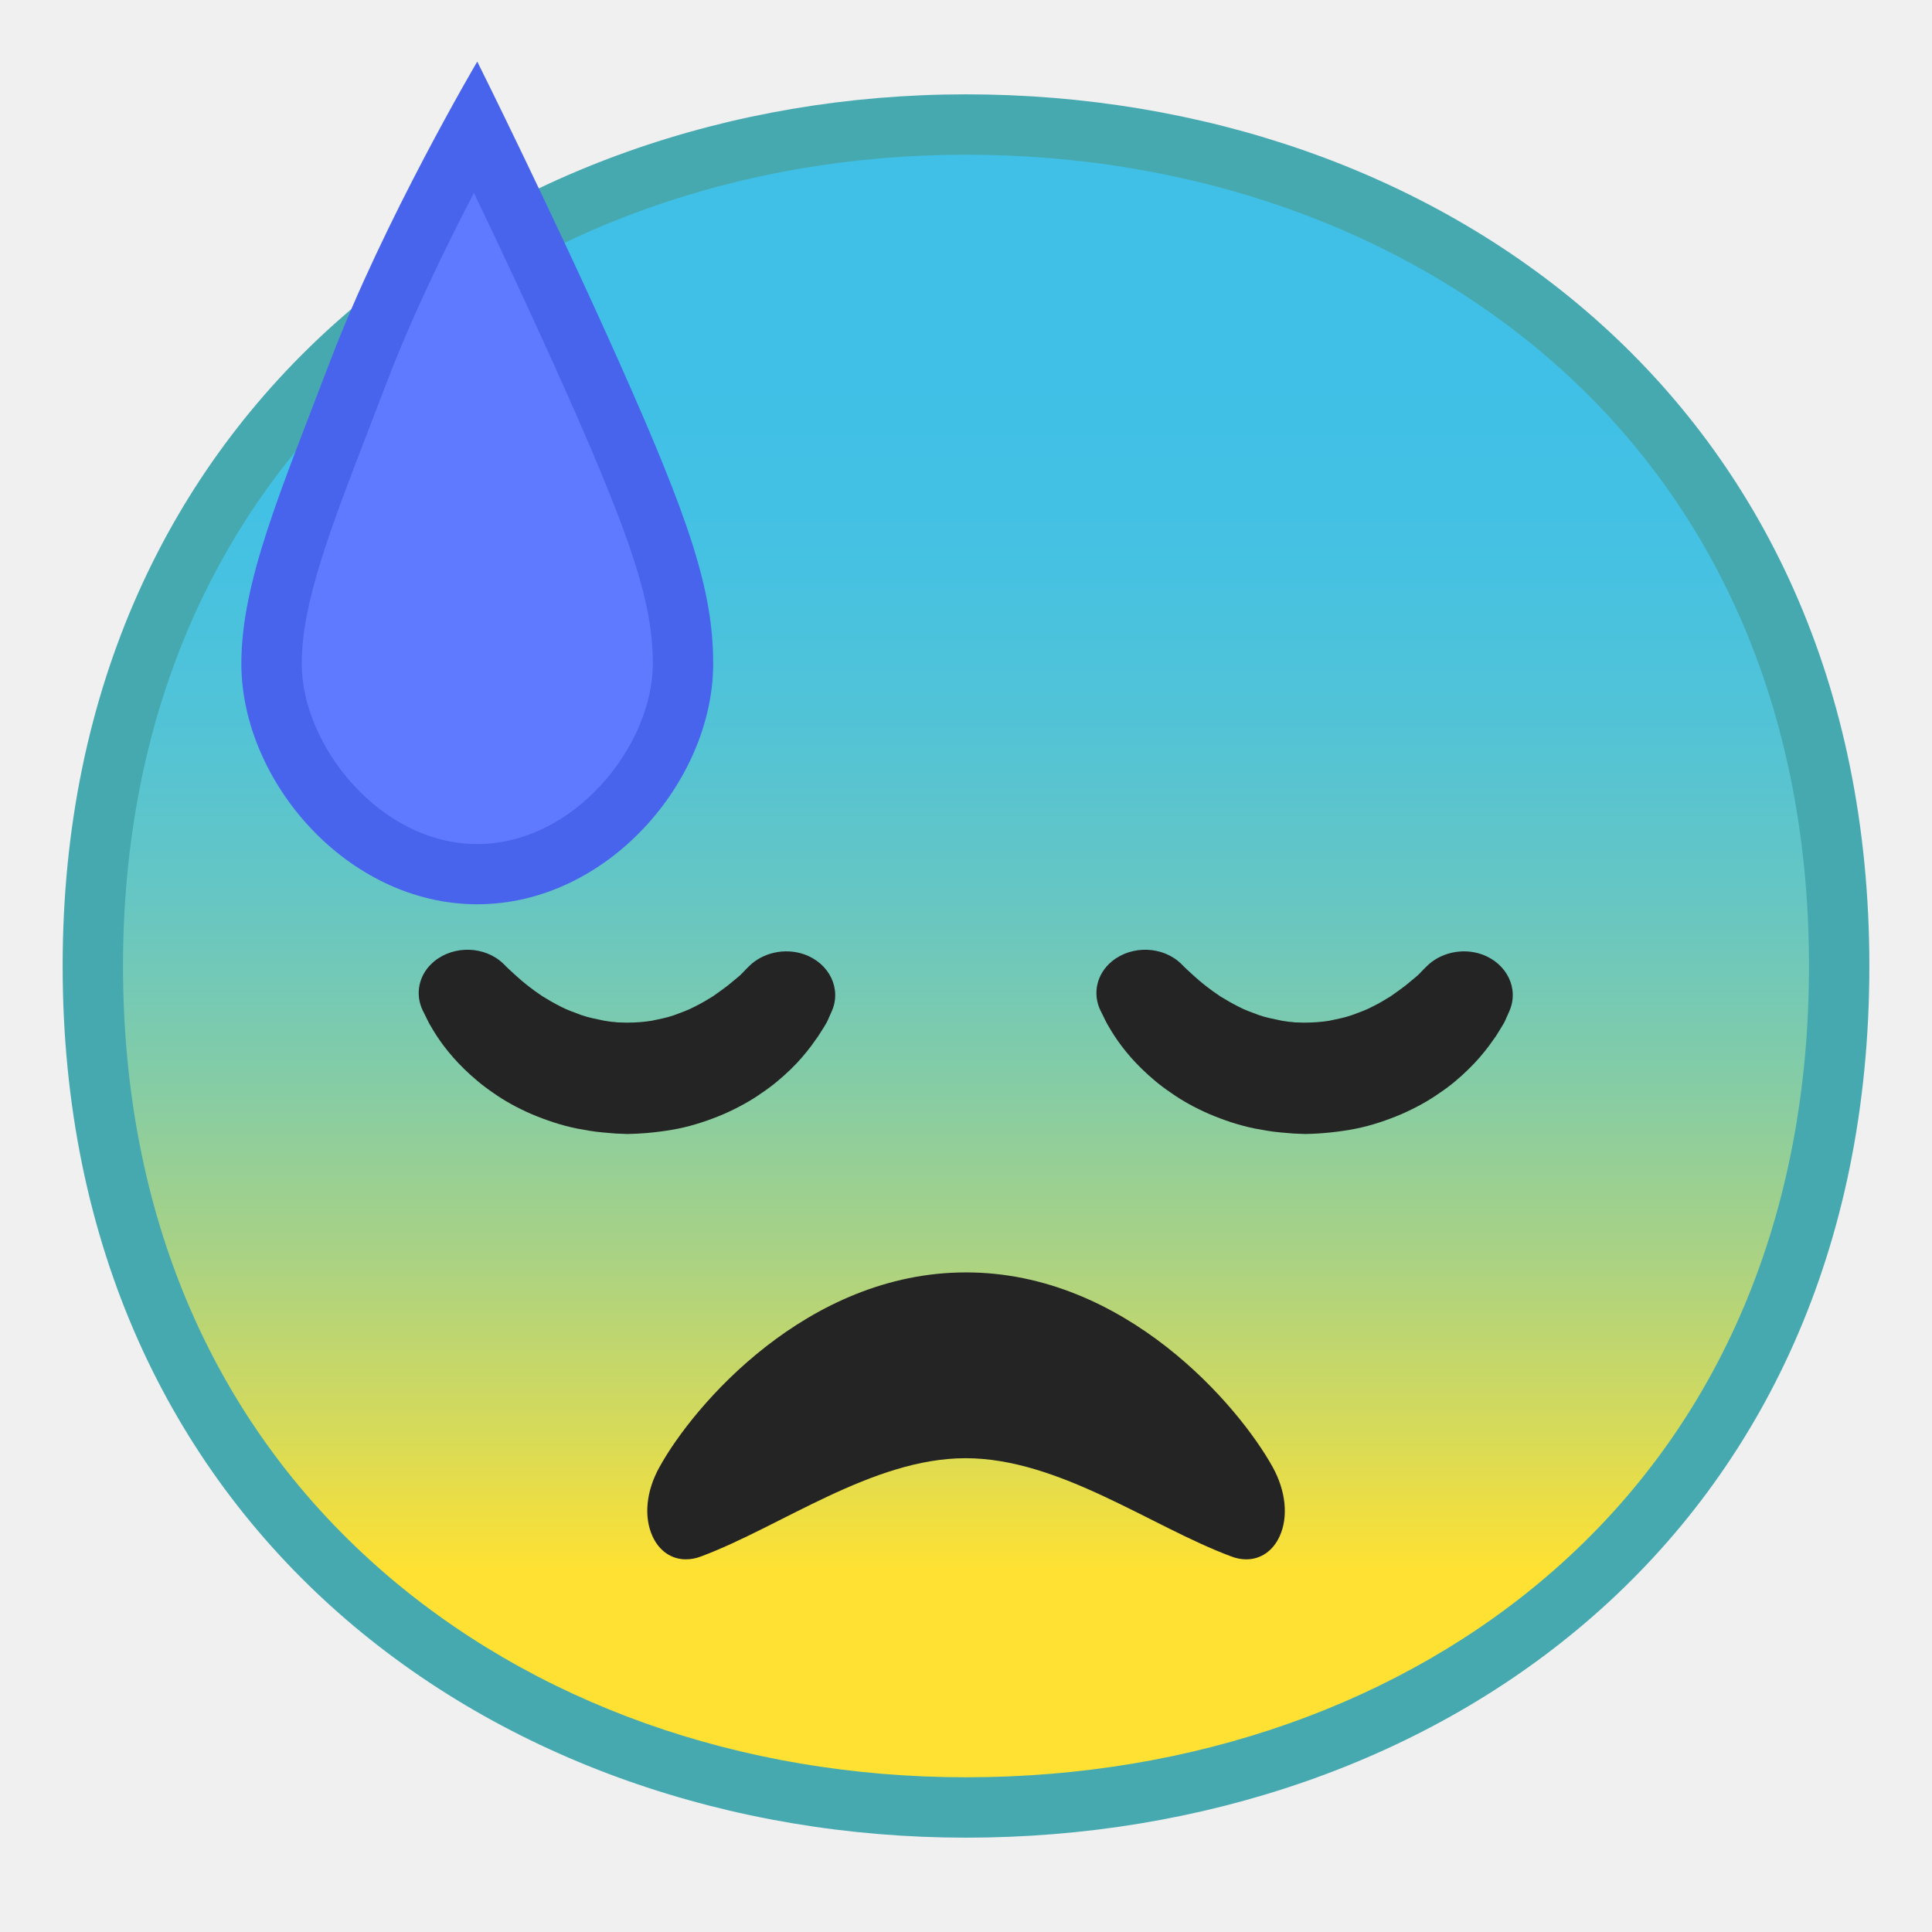
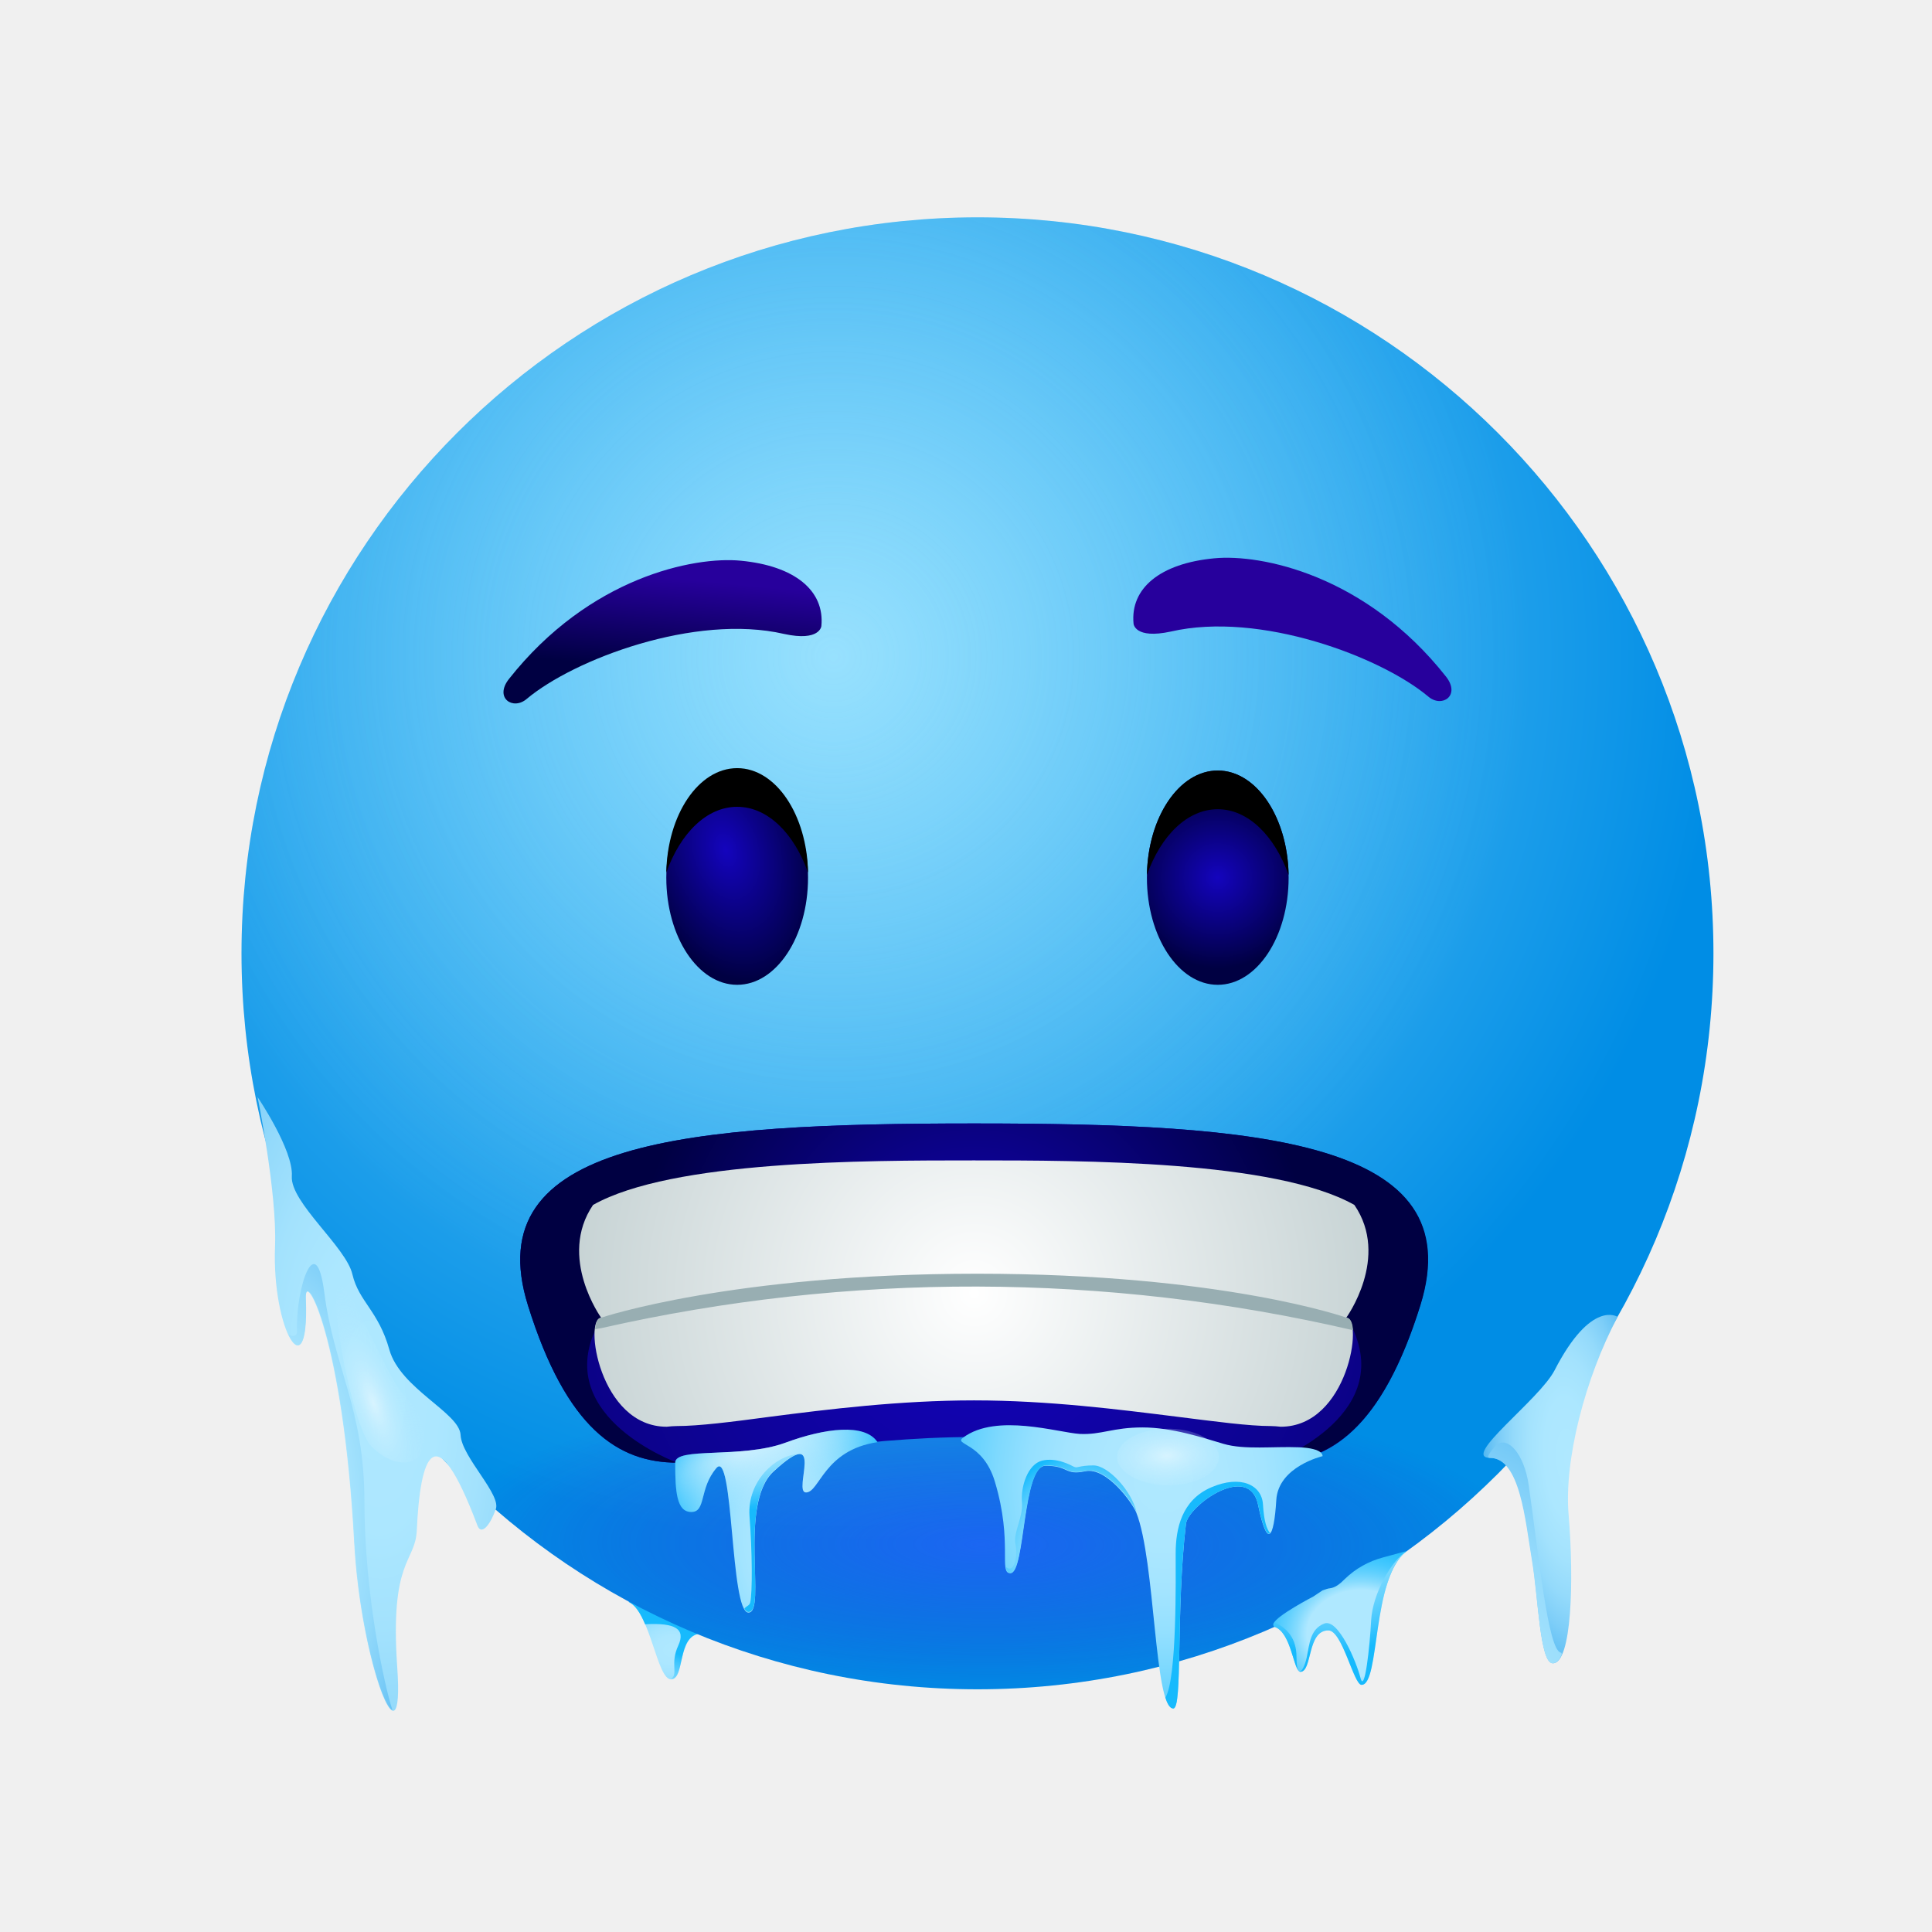
- <svg xmlns="http://www.w3.org/2000/svg" width="800px" height="800px" viewBox="0 0 128 128" aria-hidden="true" role="img" class="iconify iconify--noto" preserveAspectRatio="xMidYMid meet">
-   <symbol id="IconifyId17ecdb2904d178eab7969" viewBox="-64.5 -64.5 129 129">
-     <g fill="none" stroke="#4285F4" stroke-miterlimit="10">
-       <path d="M-64-64H64V64H-64z">
- 
- </path>
-       <path d="M36.95 37.82C27.32 46.32 14.2 51 0 51c-14.27 0-27.39-4.62-36.96-13.01C-47.45 28.79-53 15.65-53 0c0-15.58 5.55-28.69 16.04-37.92C-27.36-46.35-14.24-51 0-51c14.17 0 27.29 4.71 36.95 13.25C47.45-28.45 53-15.4 53 0c0 15.47-5.55 28.55-16.05 37.82z">
- 
- </path>
-       <path d="M0 55c-29.59 0-57-19.01-57-55 0-35.8 27.41-55 57-55S57-35.31 57 0c0 35.51-27.41 55-57 55z">
- 
- </path>
-       <path d="M0-43c-12.29 0-23.54 3.94-31.68 11.09C-40.39-24.25-45-13.21-45 0c0 29.7 22.6 43 45 43 21.67 0 45-13.46 45-43S21.67-43 0-43z">
- 
- </path>
-       <path d="M-.01 51V-51">
- 
- </path>
-       <path d="M-16 48.95v-97.88">
- 
- </path>
-       <path d="M15.99 48.91v-97.84">
- 
- </path>
-       <path d="M53 .08H-53">
- 
- </path>
-     </g>
-   </symbol>
-   <linearGradient id="IconifyId17ecdb2904d178eab7970" x1="-10418" x2="-10418" y1="-3234.2" y2="-3146.4" gradientTransform="rotate(180 -5177 -1563)" gradientUnits="userSpaceOnUse">
-     <stop stop-color="#FEE133" offset=".05">
- 
- </stop>
-     <stop stop-color="#D5DA5A" offset=".156">
- 
- </stop>
-     <stop stop-color="#A8D285" offset=".29">
- 
- </stop>
-     <stop stop-color="#82CCA8" offset=".426">
- 
- </stop>
-     <stop stop-color="#65C6C4" offset=".56">
- 
- </stop>
-     <stop stop-color="#51C3D7" offset=".693">
- 
- </stop>
-     <stop stop-color="#44C1E3" offset=".824">
- 
- </stop>
-     <stop stop-color="#40C0E7" offset=".95">
- 
- </stop>
-   </linearGradient>
-   <path d="M64 119.75c-15.44 0-29.74-5.11-40.25-14.39C12.24 95.2 6.15 80.9 6.15 64c0-16.82 6.08-31.09 17.6-41.28C34.29 13.39 48.59 8.25 64 8.25c27.86 0 57.85 17.45 57.85 55.75S91.86 119.75 64 119.75z" fill="url(#IconifyId17ecdb2904d178eab7970)">
- 
- </path>
-   <path d="M64 10.25c15 0 28.83 4.9 38.94 13.78C114 33.76 119.85 47.58 119.85 64c0 16.49-5.85 30.34-16.91 40.04-10.08 8.84-23.91 13.71-38.94 13.71-14.95 0-28.78-4.93-38.93-13.89C14 94.09 8.15 80.31 8.15 64c0-16.23 5.85-29.99 16.92-39.78C35.25 15.21 49.08 10.25 64 10.25m0-4C32.93 6.25 4.15 26.92 4.15 64c0 37.28 28.78 57.75 59.85 57.75s59.85-19.96 59.85-57.75c0-37.59-28.78-57.75-59.85-57.75z" fill="#47A9B0">
- 
- </path>
-   <path d="M64 84.3c10.54 0 18.06 8.82 20.32 12.9.87 1.58 1.05 3.29.46 4.58-.44.97-1.25 1.53-2.21 1.53-.32 0-.66-.06-.99-.19-5.31-1.97-11.4-6.51-17.61-6.51-6.17 0-12.24 4.54-17.53 6.51-.34.13-.67.19-1 .19-.96 0-1.77-.56-2.21-1.53-.59-1.29-.42-3 .46-4.58 2.25-4.08 9.77-12.9 20.31-12.9z" fill="#242424">
- 
- </path>
-   <g fill="#242424">
-     <path d="M49.61 64.03l-.2.2c-.11.11-.36.39-.51.5-.19.16-.42.35-.69.57-.29.22-.62.46-.98.71-.37.23-.77.47-1.2.68-.42.23-.9.39-1.37.57-.48.17-.99.26-1.5.37-.51.08-1.04.12-1.57.12h.14H41.42l-.31-.01c-.26 0-.3-.02-.4-.03-.16 0-.45-.05-.7-.09-.51-.11-1.02-.2-1.5-.37-.47-.18-.95-.34-1.38-.57-.43-.22-.83-.45-1.2-.68-.72-.48-1.31-.96-1.7-1.32-.4-.36-.63-.58-.63-.58l-.25-.25c-1.21-1.17-3.25-1.24-4.57-.17-1.04.85-1.3 2.16-.78 3.25l.15.3c.1.19.22.49.44.84.41.71 1.09 1.71 2.17 2.76.54.52 1.17 1.07 1.91 1.57.73.52 1.58.99 2.52 1.4.94.4 1.96.75 3.04.97.55.1 1.06.2 1.73.26.31.03.68.06.84.07l.77.03a19.5 19.5 0 0 0 3.34-.35c1.08-.22 2.1-.57 3.04-.97.93-.41 1.79-.88 2.52-1.4.75-.5 1.37-1.04 1.92-1.57.54-.52.97-1.04 1.33-1.51.17-.24.33-.46.48-.67.14-.23.28-.44.4-.63.27-.42.29-.58.39-.77l.11-.25c.67-1.49-.14-3.18-1.81-3.78-1.32-.46-2.79-.1-3.68.8z">
- 
- </path>
-     <path d="M94.51 64.03l-.2.2c-.11.11-.36.39-.51.5-.19.16-.42.35-.69.57-.29.22-.62.46-.98.71-.37.23-.77.47-1.2.68-.42.23-.9.39-1.38.57-.48.17-.99.26-1.5.37-.51.08-1.04.12-1.57.12h.14H86.31l-.31-.01c-.26 0-.3-.02-.4-.03-.16 0-.45-.05-.7-.09-.51-.11-1.02-.2-1.5-.37-.47-.18-.95-.34-1.37-.57-.43-.22-.83-.45-1.2-.68-.72-.48-1.31-.96-1.7-1.32-.4-.36-.63-.58-.63-.58l-.25-.25c-1.21-1.17-3.25-1.24-4.57-.17-1.04.85-1.3 2.16-.78 3.25l.15.3c.1.19.22.49.44.84.41.71 1.09 1.71 2.17 2.76.54.52 1.17 1.07 1.92 1.57.73.52 1.58.99 2.52 1.4.94.4 1.96.75 3.04.97.55.1 1.06.2 1.73.26.31.03.68.06.84.07l.77.03a19.5 19.5 0 0 0 3.34-.35c1.08-.22 2.1-.57 3.04-.97.93-.41 1.79-.88 2.52-1.4.75-.5 1.37-1.04 1.91-1.57.54-.52.97-1.04 1.33-1.51.17-.24.33-.46.48-.67.14-.23.28-.44.39-.63.27-.42.29-.58.39-.77l.11-.25c.67-1.49-.14-3.18-1.81-3.78-1.31-.46-2.78-.1-3.67.8z">
- 
- </path>
+ <svg xmlns="http://www.w3.org/2000/svg" width="800px" height="800px" viewBox="0 0 80 80" fill="none">
+   <g clip-path="url(#clip0)">
+     <path d="M26.031 66.335C26.938 66.761 27.194 69.539 27.789 69.539C28.37 69.539 28.03 67.739 28.994 67.654C29.958 67.569 27.25 65.386 27.25 65.386L26.031 66.335Z" fill="url(#paint0_radial)" />
+     <path d="M27.25 65.372L26.031 66.321C26.315 66.449 26.527 66.817 26.712 67.257C27.973 67.186 28.398 67.455 28.087 68.136C27.732 68.901 28.101 69.298 27.789 69.525C28.37 69.525 28.03 67.725 28.994 67.64C29.958 67.555 27.25 65.372 27.25 65.372Z" fill="url(#paint1_radial)" />
+     <path d="M40.475 69.95C57.306 69.95 70.95 56.306 70.95 39.475C70.95 22.644 57.306 9 40.475 9C23.644 9 10 22.644 10 39.475C10 56.306 23.644 69.95 40.475 69.95Z" fill="url(#paint2_radial)" />
+     <path opacity="0.5" d="M40.475 69.95C57.306 69.95 70.95 56.306 70.95 39.475C70.95 22.644 57.306 9 40.475 9C23.644 9 10 22.644 10 39.475C10 56.306 23.644 69.95 40.475 69.95Z" fill="url(#paint3_radial)" />
+     <path d="M34.011 25.924C34.153 24.464 32.92 23.43 30.666 23.217C28.739 23.033 24.401 23.897 21.07 28.121C20.461 28.901 21.24 29.425 21.807 28.943C23.763 27.299 28.781 25.4 32.467 26.25C33.955 26.576 34.011 25.924 34.011 25.924Z" fill="url(#paint4_linear)" />
+     <path d="M30.525 40.779C32.145 40.779 33.459 38.793 33.459 36.343C33.459 33.892 32.145 31.906 30.525 31.906C28.904 31.906 27.59 33.892 27.59 36.343C27.59 38.793 28.904 40.779 30.525 40.779Z" fill="url(#paint5_radial)" />
+     <path d="M30.525 33.408C31.786 33.408 32.877 34.5 33.459 36.13C33.416 33.734 32.126 31.807 30.525 31.807C28.923 31.807 27.633 33.734 27.59 36.13C28.172 34.5 29.263 33.408 30.525 33.408Z" fill="#000000" />
+     <path d="M50.425 40.779C52.046 40.779 53.359 38.793 53.359 36.343C53.359 33.892 52.046 31.906 50.425 31.906C48.805 31.906 47.491 33.892 47.491 36.343C47.491 38.793 48.805 40.779 50.425 40.779Z" fill="url(#paint6_radial)" />
+     <path d="M50.425 33.508C49.164 33.508 48.072 34.599 47.491 36.229C47.534 33.834 48.824 31.906 50.425 31.906C52.027 31.906 53.317 33.834 53.359 36.229C52.778 34.613 51.687 33.508 50.425 33.508Z" fill="#000000" />
+     <path d="M40.475 69.95C57.306 69.95 70.95 56.306 70.95 39.475C70.95 22.644 57.306 9 40.475 9C23.644 9 10 22.644 10 39.475C10 56.306 23.644 69.95 40.475 69.95Z" fill="url(#paint7_radial)" />
+     <path d="M40.333 59.504C45.394 59.504 50.184 60.566 52.623 60.566C55.075 60.566 57.215 59.149 58.803 54.06C60.929 47.214 52.183 46.52 40.333 46.52C28.483 46.52 19.724 47.228 21.864 54.06C23.452 59.149 25.592 60.566 28.044 60.566C30.496 60.566 35.273 59.504 40.333 59.504Z" fill="url(#paint8_radial)" />
+     <path d="M40.333 46.52C28.483 46.52 19.724 47.228 21.864 54.06C23.452 59.149 25.592 60.566 28.044 60.566C28.044 60.566 22.97 58.738 24.656 55.053C26.343 51.367 40.333 48.036 40.333 48.036C40.333 48.036 54.338 51.353 56.024 55.038C57.711 58.724 52.637 60.552 52.637 60.552C53.232 60.552 53.799 60.467 54.352 60.269C56.081 59.645 57.612 57.902 58.817 54.046C60.943 47.214 52.197 46.52 40.333 46.52Z" fill="url(#paint9_radial)" />
+     <path d="M40.333 57.987C43.423 57.987 46.386 58.37 48.767 58.667C50.355 58.866 51.715 59.05 52.623 59.05C52.75 59.05 52.892 59.064 53.033 59.078C55.826 59.078 56.478 54.571 55.741 54.571C55.741 54.571 57.569 52.062 56.081 49.893C52.807 48.05 44.855 48.05 40.319 48.05C35.783 48.05 27.831 48.05 24.557 49.893C23.083 52.062 24.897 54.571 24.897 54.571C24.16 54.571 24.812 59.078 27.605 59.078C27.746 59.064 27.888 59.05 28.016 59.05C28.923 59.05 30.284 58.88 31.871 58.667C34.281 58.355 37.257 57.987 40.333 57.987Z" fill="url(#paint10_radial)" />
+     <path d="M24.897 54.996C35.145 52.671 45.79 52.7 56.024 55.081C56.01 54.812 55.939 54.627 55.812 54.571L55.741 54.557C55.741 54.557 50.624 52.742 40.461 52.742C30.298 52.742 24.911 54.557 24.911 54.557C24.756 54.557 24.67 54.741 24.642 55.038L24.897 54.996Z" fill="#98AEB2" />
+     <path d="M46.938 25.825C46.797 24.365 48.03 23.33 50.284 23.118C52.211 22.933 56.549 23.798 59.88 28.022C60.489 28.802 59.71 29.326 59.143 28.844C57.187 27.2 52.169 25.301 48.483 26.151C46.981 26.477 46.938 25.825 46.938 25.825Z" fill="url(#paint11_linear)" />
+     <path d="M39.894 59.518C39.44 59.844 40.702 59.688 41.198 61.36C41.949 63.869 41.34 65.145 41.836 65.145C42.445 65.145 42.318 60.694 43.296 60.694C44.274 60.694 44.075 61.105 44.94 60.921C45.819 60.737 46.896 62.239 47.052 62.636C47.846 64.635 47.789 70.744 48.583 70.744C48.98 70.744 48.682 66.775 49.107 63.104C49.192 62.352 51.73 60.51 52.098 62.324C52.467 64.138 52.75 63.742 52.849 62.111C52.934 60.722 54.763 60.297 54.763 60.297C54.763 60.297 54.834 59.971 53.785 59.929C52.736 59.886 51.531 60.042 50.666 59.787C49.802 59.532 48.54 59.107 47.307 59.107C46.074 59.107 45.606 59.418 44.713 59.376C43.806 59.319 41.269 58.511 39.894 59.518Z" fill="url(#paint12_radial)" />
+     <path d="M66.981 54.528C65.635 57.066 64.756 60.467 64.954 62.735C65.181 65.471 65.082 68.873 64.302 68.873C63.764 68.873 63.693 66.151 63.452 64.635C63.168 62.934 62.97 60.368 61.708 60.368C60.461 60.368 63.735 57.973 64.373 56.739C65.89 53.791 66.981 54.528 66.981 54.528Z" fill="url(#paint13_radial)" />
+     <path d="M27.959 60.566C27.959 61.771 28.016 62.608 28.625 62.608C29.249 62.608 28.937 61.644 29.66 60.793C30.383 59.929 30.227 66.775 30.992 66.775C31.758 66.775 30.553 62.296 32.027 60.935C34.238 58.894 32.807 61.8 33.374 61.8C33.941 61.8 34.111 60.042 36.336 59.716C35.812 58.922 34.153 59.135 32.509 59.744C30.68 60.411 27.959 59.9 27.959 60.566Z" fill="url(#paint14_radial)" />
+     <path d="M11.389 51.594C11.247 55.109 12.821 57.632 12.651 53.777C12.594 52.473 14.21 55.435 14.663 63.841C14.933 68.887 16.761 73.494 16.449 69.043C16.138 64.564 17.186 64.72 17.257 63.387C17.399 60.297 17.994 58.469 19.766 63.16C19.922 63.586 20.276 63.189 20.517 62.523C20.815 61.927 19.114 60.34 19.072 59.418C19.029 58.497 16.577 57.505 16.123 55.889C15.67 54.273 14.862 53.905 14.593 52.771C14.337 51.637 12.013 49.794 12.084 48.703C12.155 47.625 10.666 45.428 10.666 45.428C10.666 45.428 11.474 49.383 11.389 51.594Z" fill="url(#paint15_radial)" />
+     <path d="M54.763 65.854L54.38 66.109C54.38 66.109 52.849 66.903 52.736 67.228C52.736 67.271 52.736 67.328 52.792 67.356C53.487 67.597 53.558 69.227 53.841 69.227C54.352 69.227 54.111 67.512 55.004 67.512C55.585 67.512 56.053 69.766 56.379 69.766C57.158 69.766 56.776 65.343 58.25 64.224L57.258 64.493C56.676 64.649 56.138 64.946 55.698 65.372C55.486 65.584 55.301 65.74 55.06 65.769C55.004 65.769 54.89 65.811 54.763 65.854Z" fill="url(#paint16_radial)" />
+     <path d="M13.43 53.536C13.09 50.843 12.24 53.295 12.296 55.152C12.296 55.336 12.112 55.364 11.942 55.251C12.325 56.073 12.75 55.875 12.665 53.763C12.608 52.459 14.224 55.421 14.678 63.827C14.862 67.342 15.797 70.616 16.251 70.815C15.911 69.794 15.089 65.981 15.089 62.168C15.089 58.341 13.827 56.626 13.43 53.536Z" fill="url(#paint17_radial)" />
+     <path d="M50.156 61.587C48.937 62.111 48.682 63.288 48.682 64.323C48.682 65.329 48.739 69.511 48.257 70.29C48.342 70.574 48.455 70.744 48.583 70.744C48.98 70.744 48.682 66.775 49.107 63.104C49.192 62.352 51.729 60.51 52.098 62.324C52.296 63.26 52.467 63.6 52.594 63.486C52.452 63.316 52.339 63.005 52.296 62.282C52.24 61.488 51.375 61.063 50.156 61.587Z" fill="url(#paint18_radial)" />
+     <path d="M33.033 60.212C32.126 60.269 30.936 61.318 31.035 62.778C31.148 64.238 31.162 65.953 31.063 66.364C31.035 66.491 30.865 66.52 30.822 66.619C30.879 66.69 30.921 66.747 30.992 66.747C31.758 66.747 30.553 62.267 32.027 60.907C32.537 60.453 32.849 60.255 33.033 60.212Z" fill="url(#paint19_radial)" />
+     <path d="M64.628 68.433C64.09 68.306 63.707 64.309 63.296 61.474C63.112 60.226 62.445 59.447 61.964 59.83C61.425 60.411 61.694 60.368 61.694 60.368C62.941 60.368 63.154 62.934 63.438 64.635C63.693 66.151 63.764 68.873 64.288 68.873C64.444 68.873 64.572 68.745 64.671 68.504C64.657 68.476 64.671 68.433 64.628 68.433Z" fill="url(#paint20_radial)" />
+     <path d="M45.28 60.68C44.671 60.68 44.614 60.807 44.472 60.737C44.331 60.666 43.749 60.34 43.154 60.481C42.559 60.623 42.261 61.559 42.318 62.197C42.374 62.834 41.949 63.444 42.048 63.94C42.148 64.436 42.006 65.145 41.68 64.904C41.666 64.89 41.666 64.904 41.651 64.904C41.68 65.046 41.722 65.131 41.85 65.131C42.459 65.131 42.332 60.68 43.31 60.68C44.288 60.68 44.075 61.091 44.954 60.907C45.819 60.722 46.91 62.225 47.066 62.622C46.853 61.715 45.876 60.68 45.28 60.68Z" fill="url(#paint21_radial)" />
+     <path d="M56.776 67.101C56.719 68.207 56.506 70.148 56.336 69.482C56.166 68.816 55.415 67.002 54.834 67.228C54.252 67.455 54.224 68.065 54.111 68.618C54.04 68.958 53.898 69.255 53.799 69.199C53.813 69.213 53.827 69.227 53.842 69.227C54.352 69.227 54.111 67.512 55.004 67.512C55.585 67.512 56.053 69.766 56.379 69.766C57.158 69.766 56.776 65.343 58.25 64.224C57.626 64.606 56.832 65.995 56.776 67.101Z" fill="url(#paint22_radial)" />
+     <path d="M53.785 69.185C53.728 69.142 53.685 68.972 53.685 68.618C53.685 67.838 53.303 67.427 52.778 67.172C52.764 67.2 52.736 67.228 52.722 67.243C52.722 67.285 52.722 67.342 52.778 67.37C53.43 67.583 53.544 68.986 53.785 69.185Z" fill="url(#paint23_radial)" />
+     <path opacity="0.5" d="M17.427 60.184C17.059 60.779 16.137 60.652 15.386 59.9C14.621 59.149 13.629 53.919 13.997 53.323C14.366 52.728 15.967 57.009 16.719 57.76C17.484 58.497 17.796 59.589 17.427 60.184Z" fill="url(#paint24_radial)" />
+     <path opacity="0.5" d="M50.468 60.283C50.525 60.935 49.632 61.474 48.469 61.502C47.307 61.53 46.315 61.02 46.258 60.382C46.202 59.744 47.094 59.192 48.257 59.163C49.419 59.121 50.411 59.631 50.468 60.283Z" fill="url(#paint25_radial)" />
+     <path opacity="0.5" d="M27.959 60.566C27.959 61.771 28.016 62.608 28.625 62.608C29.249 62.608 28.937 61.644 29.66 60.793C30.383 59.929 30.227 66.775 30.992 66.775C31.758 66.775 30.553 62.296 32.027 60.935C34.238 58.894 32.807 61.8 33.374 61.8C33.941 61.8 34.111 60.042 36.336 59.716C35.812 58.922 34.153 59.135 32.509 59.744C30.68 60.411 27.959 59.9 27.959 60.566Z" fill="url(#paint26_radial)" />
  </g>
-   <path d="M31.62 57.92c-7.68 0-13.63-7.49-13.63-13.94 0-4.39 1.92-9.36 4.57-16.24.38-.99.78-2.02 1.18-3.08 2.28-5.99 5.67-12.49 7.76-16.29 1.82 3.74 4.85 10.05 7.67 16.39 4.72 10.58 6.08 14.89 6.08 19.22 0 6.45-5.96 13.94-13.63 13.94z" fill="#5F7AFF">
- 
- </path>
-   <path d="M31.4 12.78c1.72 3.59 3.88 8.19 5.94 12.8 4.58 10.28 5.91 14.41 5.91 18.4 0 5.41-5.19 11.94-11.63 11.94s-11.63-6.53-11.63-11.94c0-4.02 1.86-8.84 4.43-15.52.38-.99.78-2.02 1.19-3.09 1.65-4.34 3.9-8.96 5.79-12.59m.22-8.7s-6.17 10.46-9.75 19.86c-3.27 8.58-5.88 14.6-5.88 20.03 0 7.76 7 15.94 15.63 15.94s15.63-8.18 15.63-15.94c0-4.88-1.58-9.55-6.25-20.03-4.47-10.02-9.38-19.86-9.38-19.86z" fill="#4864ED">
- 
- </path>
+   <defs>
+     <radialGradient id="paint0_radial" cx="0" cy="0" r="1" gradientUnits="userSpaceOnUse" gradientTransform="translate(27.8047 68.3217) rotate(177.667) scale(3.02435 2.46809)">
+       <stop stop-color="#AFE8FF" />
+       <stop offset="0.233" stop-color="#ACE7FF" />
+       <stop offset="0.394" stop-color="#A3E4FF" />
+       <stop offset="0.534" stop-color="#94E0FF" />
+       <stop offset="0.662" stop-color="#7ED9FE" />
+       <stop offset="0.781" stop-color="#62D1FE" />
+       <stop offset="0.893" stop-color="#40C6FE" />
+       <stop offset="1" stop-color="#17BAFD" />
+     </radialGradient>
+     <radialGradient id="paint1_radial" cx="0" cy="0" r="1" gradientUnits="userSpaceOnUse" gradientTransform="translate(27.3483 71.9048) rotate(84.9814) scale(3.56708 2.91111)">
+       <stop stop-color="#AFE8FF" />
+       <stop offset="0.233" stop-color="#ACE7FF" />
+       <stop offset="0.394" stop-color="#A3E4FF" />
+       <stop offset="0.534" stop-color="#94E0FF" />
+       <stop offset="0.662" stop-color="#7ED9FE" />
+       <stop offset="0.781" stop-color="#62D1FE" />
+       <stop offset="0.893" stop-color="#40C6FE" />
+       <stop offset="1" stop-color="#17BAFD" />
+     </radialGradient>
+     <radialGradient id="paint2_radial" cx="0" cy="0" r="1" gradientUnits="userSpaceOnUse" gradientTransform="translate(34.479 27.1245) scale(36.7641)">
+       <stop stop-color="#80D9FD" />
+       <stop offset="1" stop-color="#008DE5" />
+     </radialGradient>
+     <radialGradient id="paint3_radial" cx="0" cy="0" r="1" gradientUnits="userSpaceOnUse" gradientTransform="translate(34.479 27.1245) scale(28.924)">
+       <stop stop-color="#AFE8FF" />
+       <stop offset="1" stop-color="#80D9FD" stop-opacity="0" />
+     </radialGradient>
+     <linearGradient id="paint4_linear" x1="27.383" y1="27.759" x2="27.746" y2="23.924" gradientUnits="userSpaceOnUse">
+       <stop offset="0.001" stop-color="#000042" />
+       <stop offset="1" stop-color="#27009C" />
+     </linearGradient>
+     <radialGradient id="paint5_radial" cx="0" cy="0" r="1" gradientUnits="userSpaceOnUse" gradientTransform="translate(30.0518 35.1993) rotate(73.8539) scale(5.52106 3.57203)">
+       <stop offset="0.003" stop-color="#1404BD" />
+       <stop offset="1" stop-color="#000042" />
+     </radialGradient>
+     <radialGradient id="paint6_radial" cx="0" cy="0" r="1" gradientUnits="userSpaceOnUse" gradientTransform="translate(50.4247 36.3396) scale(3.76209)">
+       <stop offset="0.003" stop-color="#1404BD" />
+       <stop offset="1" stop-color="#000042" />
+     </radialGradient>
+     <radialGradient id="paint7_radial" cx="0" cy="0" r="1" gradientUnits="userSpaceOnUse" gradientTransform="translate(40.7293 63.9575) rotate(0.333381) scale(22.4845 6.55423)">
+       <stop stop-color="#3640FF" stop-opacity="0.5" />
+       <stop offset="0.301" stop-color="#3531F0" stop-opacity="0.349" />
+       <stop offset="0.883" stop-color="#3109C9" stop-opacity="0.057" />
+       <stop offset="0.995" stop-color="#3000C1" stop-opacity="0" />
+     </radialGradient>
+     <radialGradient id="paint8_radial" cx="0" cy="0" r="1" gradientUnits="userSpaceOnUse" gradientTransform="translate(40.3399 53.538) scale(37.2079)">
+       <stop offset="0.003" stop-color="#1404BD" />
+       <stop offset="1" stop-color="#000042" />
+     </radialGradient>
+     <radialGradient id="paint9_radial" cx="0" cy="0" r="1" gradientUnits="userSpaceOnUse" gradientTransform="translate(40.3399 53.538) scale(14.1869)">
+       <stop offset="0.003" stop-color="#1404BD" />
+       <stop offset="1" stop-color="#000042" />
+     </radialGradient>
+     <radialGradient id="paint10_radial" cx="0" cy="0" r="1" gradientUnits="userSpaceOnUse" gradientTransform="translate(40.34 53.552) rotate(180) scale(25.7631)">
+       <stop offset="0.001" stop-color="white" />
+       <stop offset="1" stop-color="#A8BBBD" />
+     </radialGradient>
+     <linearGradient id="paint11_linear" x1="8221.84" y1="-746.903" x2="8221.18" y2="-746.84" gradientUnits="userSpaceOnUse">
+       <stop offset="0.001" stop-color="#000042" />
+       <stop offset="1" stop-color="#27009C" />
+     </linearGradient>
+     <radialGradient id="paint12_radial" cx="0" cy="0" r="1" gradientUnits="userSpaceOnUse" gradientTransform="translate(48.1827 61.2799) rotate(177.946) scale(10.5012 11.7029)">
+       <stop stop-color="#AFE8FF" />
+       <stop offset="0.233" stop-color="#ACE7FF" />
+       <stop offset="0.394" stop-color="#A3E4FF" />
+       <stop offset="0.534" stop-color="#94E0FF" />
+       <stop offset="0.662" stop-color="#7ED9FE" />
+       <stop offset="0.781" stop-color="#62D1FE" />
+       <stop offset="0.893" stop-color="#40C6FE" />
+       <stop offset="1" stop-color="#17BAFD" />
+     </radialGradient>
+     <radialGradient id="paint13_radial" cx="0" cy="0" r="1" gradientUnits="userSpaceOnUse" gradientTransform="translate(64.923 60.4103) rotate(86.2913) scale(11.4629 4.39674)">
+       <stop stop-color="#AFE8FF" />
+       <stop offset="0.221" stop-color="#ACE7FF" />
+       <stop offset="0.374" stop-color="#A3E2FD" />
+       <stop offset="0.507" stop-color="#94DAFB" />
+       <stop offset="0.629" stop-color="#7ECEF8" />
+       <stop offset="0.742" stop-color="#62C0F4" />
+       <stop offset="0.85" stop-color="#3FAEEE" />
+       <stop offset="0.951" stop-color="#1799E8" />
+       <stop offset="1" stop-color="#008DE5" />
+     </radialGradient>
+     <radialGradient id="paint14_radial" cx="0" cy="0" r="1" gradientUnits="userSpaceOnUse" gradientTransform="translate(32.5328 63.7942) rotate(86.4586) scale(8.67024 4.74627)">
+       <stop stop-color="#AFE8FF" />
+       <stop offset="0.233" stop-color="#ACE7FF" />
+       <stop offset="0.394" stop-color="#A3E4FF" />
+       <stop offset="0.534" stop-color="#94E0FF" />
+       <stop offset="0.662" stop-color="#7ED9FE" />
+       <stop offset="0.781" stop-color="#62D1FE" />
+       <stop offset="0.893" stop-color="#40C6FE" />
+       <stop offset="1" stop-color="#17BAFD" />
+     </radialGradient>
+     <radialGradient id="paint15_radial" cx="0" cy="0" r="1" gradientUnits="userSpaceOnUse" gradientTransform="translate(15.4742 57.5773) rotate(87.5591) scale(26.1706 11.8176)">
+       <stop stop-color="#AFE8FF" />
+       <stop offset="0.221" stop-color="#ACE7FF" />
+       <stop offset="0.374" stop-color="#A3E2FD" />
+       <stop offset="0.507" stop-color="#94DAFB" />
+       <stop offset="0.629" stop-color="#7ECEF8" />
+       <stop offset="0.742" stop-color="#62C0F4" />
+       <stop offset="0.85" stop-color="#3FAEEE" />
+       <stop offset="0.951" stop-color="#1799E8" />
+       <stop offset="1" stop-color="#008DE5" />
+     </radialGradient>
+     <radialGradient id="paint16_radial" cx="0" cy="0" r="1" gradientUnits="userSpaceOnUse" gradientTransform="translate(56.2879 67.6156) rotate(176.69) scale(6.16339 5.02987)">
+       <stop offset="0.354" stop-color="#AFE8FF" />
+       <stop offset="0.358" stop-color="#ACE7FF" />
+       <stop offset="0.425" stop-color="#85DBFE" />
+       <stop offset="0.495" stop-color="#63D1FE" />
+       <stop offset="0.57" stop-color="#47C9FE" />
+       <stop offset="0.651" stop-color="#32C2FD" />
+       <stop offset="0.74" stop-color="#23BEFD" />
+       <stop offset="0.844" stop-color="#1ABBFD" />
+       <stop offset="1" stop-color="#17BAFD" />
+     </radialGradient>
+     <radialGradient id="paint17_radial" cx="0" cy="0" r="1" gradientUnits="userSpaceOnUse" gradientTransform="translate(11.6147 62.3529) rotate(87.559) scale(17.7404 8.0117)">
+       <stop stop-color="#AFE8FF" />
+       <stop offset="0.221" stop-color="#ACE7FF" />
+       <stop offset="0.374" stop-color="#A3E2FD" />
+       <stop offset="0.507" stop-color="#94DAFB" />
+       <stop offset="0.629" stop-color="#7ECEF8" />
+       <stop offset="0.742" stop-color="#62C0F4" />
+       <stop offset="0.85" stop-color="#3FAEEE" />
+       <stop offset="0.951" stop-color="#1799E8" />
+       <stop offset="1" stop-color="#008DE5" />
+     </radialGradient>
+     <radialGradient id="paint18_radial" cx="0" cy="0" r="1" gradientUnits="userSpaceOnUse" gradientTransform="translate(46.2947 56.8185) scale(4.54428)">
+       <stop stop-color="#AFE8FF" />
+       <stop offset="0.233" stop-color="#ACE7FF" />
+       <stop offset="0.394" stop-color="#A3E4FF" />
+       <stop offset="0.534" stop-color="#94E0FF" />
+       <stop offset="0.662" stop-color="#7ED9FE" />
+       <stop offset="0.781" stop-color="#62D1FE" />
+       <stop offset="0.893" stop-color="#40C6FE" />
+       <stop offset="1" stop-color="#17BAFD" />
+     </radialGradient>
+     <radialGradient id="paint19_radial" cx="0" cy="0" r="1" gradientUnits="userSpaceOnUse" gradientTransform="translate(31.5453 54.8185) scale(7.70571)">
+       <stop stop-color="#AFE8FF" />
+       <stop offset="0.233" stop-color="#ACE7FF" />
+       <stop offset="0.394" stop-color="#A3E4FF" />
+       <stop offset="0.534" stop-color="#94E0FF" />
+       <stop offset="0.662" stop-color="#7ED9FE" />
+       <stop offset="0.781" stop-color="#62D1FE" />
+       <stop offset="0.893" stop-color="#40C6FE" />
+       <stop offset="1" stop-color="#17BAFD" />
+     </radialGradient>
+     <radialGradient id="paint20_radial" cx="0" cy="0" r="1" gradientUnits="userSpaceOnUse" gradientTransform="translate(56.5023 72.0699) scale(20.3341)">
+       <stop stop-color="#AFE8FF" />
+       <stop offset="0.221" stop-color="#ACE7FF" />
+       <stop offset="0.374" stop-color="#A3E2FD" />
+       <stop offset="0.507" stop-color="#94DAFB" />
+       <stop offset="0.629" stop-color="#7ECEF8" />
+       <stop offset="0.742" stop-color="#62C0F4" />
+       <stop offset="0.85" stop-color="#3FAEEE" />
+       <stop offset="0.951" stop-color="#1799E8" />
+       <stop offset="1" stop-color="#008DE5" />
+     </radialGradient>
+     <radialGradient id="paint21_radial" cx="0" cy="0" r="1" gradientUnits="userSpaceOnUse" gradientTransform="translate(44.751 64.8611) rotate(177.667) scale(3.72224 4.70978)">
+       <stop stop-color="#AFE8FF" />
+       <stop offset="0.233" stop-color="#ACE7FF" />
+       <stop offset="0.394" stop-color="#A3E4FF" />
+       <stop offset="0.534" stop-color="#94E0FF" />
+       <stop offset="0.662" stop-color="#7ED9FE" />
+       <stop offset="0.781" stop-color="#62D1FE" />
+       <stop offset="0.893" stop-color="#40C6FE" />
+       <stop offset="1" stop-color="#17BAFD" />
+     </radialGradient>
+     <radialGradient id="paint22_radial" cx="0" cy="0" r="1" gradientUnits="userSpaceOnUse" gradientTransform="translate(54.7515 61.1393) rotate(84.9814) scale(7.38243 6.02481)">
+       <stop stop-color="#AFE8FF" />
+       <stop offset="0.233" stop-color="#ACE7FF" />
+       <stop offset="0.394" stop-color="#A3E4FF" />
+       <stop offset="0.534" stop-color="#94E0FF" />
+       <stop offset="0.662" stop-color="#7ED9FE" />
+       <stop offset="0.781" stop-color="#62D1FE" />
+       <stop offset="0.893" stop-color="#40C6FE" />
+       <stop offset="1" stop-color="#17BAFD" />
+     </radialGradient>
+     <radialGradient id="paint23_radial" cx="0" cy="0" r="1" gradientUnits="userSpaceOnUse" gradientTransform="translate(54.7515 61.1393) rotate(84.9814) scale(7.38243 6.0248)">
+       <stop stop-color="#AFE8FF" />
+       <stop offset="0.233" stop-color="#ACE7FF" />
+       <stop offset="0.394" stop-color="#A3E4FF" />
+       <stop offset="0.534" stop-color="#94E0FF" />
+       <stop offset="0.662" stop-color="#7ED9FE" />
+       <stop offset="0.781" stop-color="#62D1FE" />
+       <stop offset="0.893" stop-color="#40C6FE" />
+       <stop offset="1" stop-color="#17BAFD" />
+     </radialGradient>
+     <radialGradient id="paint24_radial" cx="0" cy="0" r="1" gradientUnits="userSpaceOnUse" gradientTransform="translate(15.4693 58.105) rotate(-109.718) scale(5.37096 1.884)">
+       <stop stop-color="white" />
+       <stop offset="0.024" stop-color="#FCFEFF" stop-opacity="0.976" />
+       <stop offset="0.296" stop-color="#DAF4FF" stop-opacity="0.704" />
+       <stop offset="0.557" stop-color="#C2EEFF" stop-opacity="0.443" />
+       <stop offset="0.798" stop-color="#B4E9FF" stop-opacity="0.202" />
+       <stop offset="1" stop-color="#AFE8FF" stop-opacity="0" />
+     </radialGradient>
+     <radialGradient id="paint25_radial" cx="0" cy="0" r="1" gradientUnits="userSpaceOnUse" gradientTransform="translate(48.3189 60.2782) rotate(177.165) scale(3.48146 1.86261)">
+       <stop stop-color="white" />
+       <stop offset="0.51" stop-color="#D4F3FF" stop-opacity="0.49" />
+       <stop offset="1" stop-color="#AFE8FF" stop-opacity="0" />
+     </radialGradient>
+     <radialGradient id="paint26_radial" cx="0" cy="0" r="1" gradientUnits="userSpaceOnUse" gradientTransform="translate(30.7273 60.1539) rotate(161.967) scale(9.24117 2.24099)">
+       <stop stop-color="white" />
+       <stop offset="0.51" stop-color="#D4F3FF" stop-opacity="0.49" />
+       <stop offset="1" stop-color="#AFE8FF" stop-opacity="0" />
+     </radialGradient>
+     <clipPath id="clip0">
+       <rect width="80" height="80" fill="white" />
+     </clipPath>
+   </defs>
</svg>
